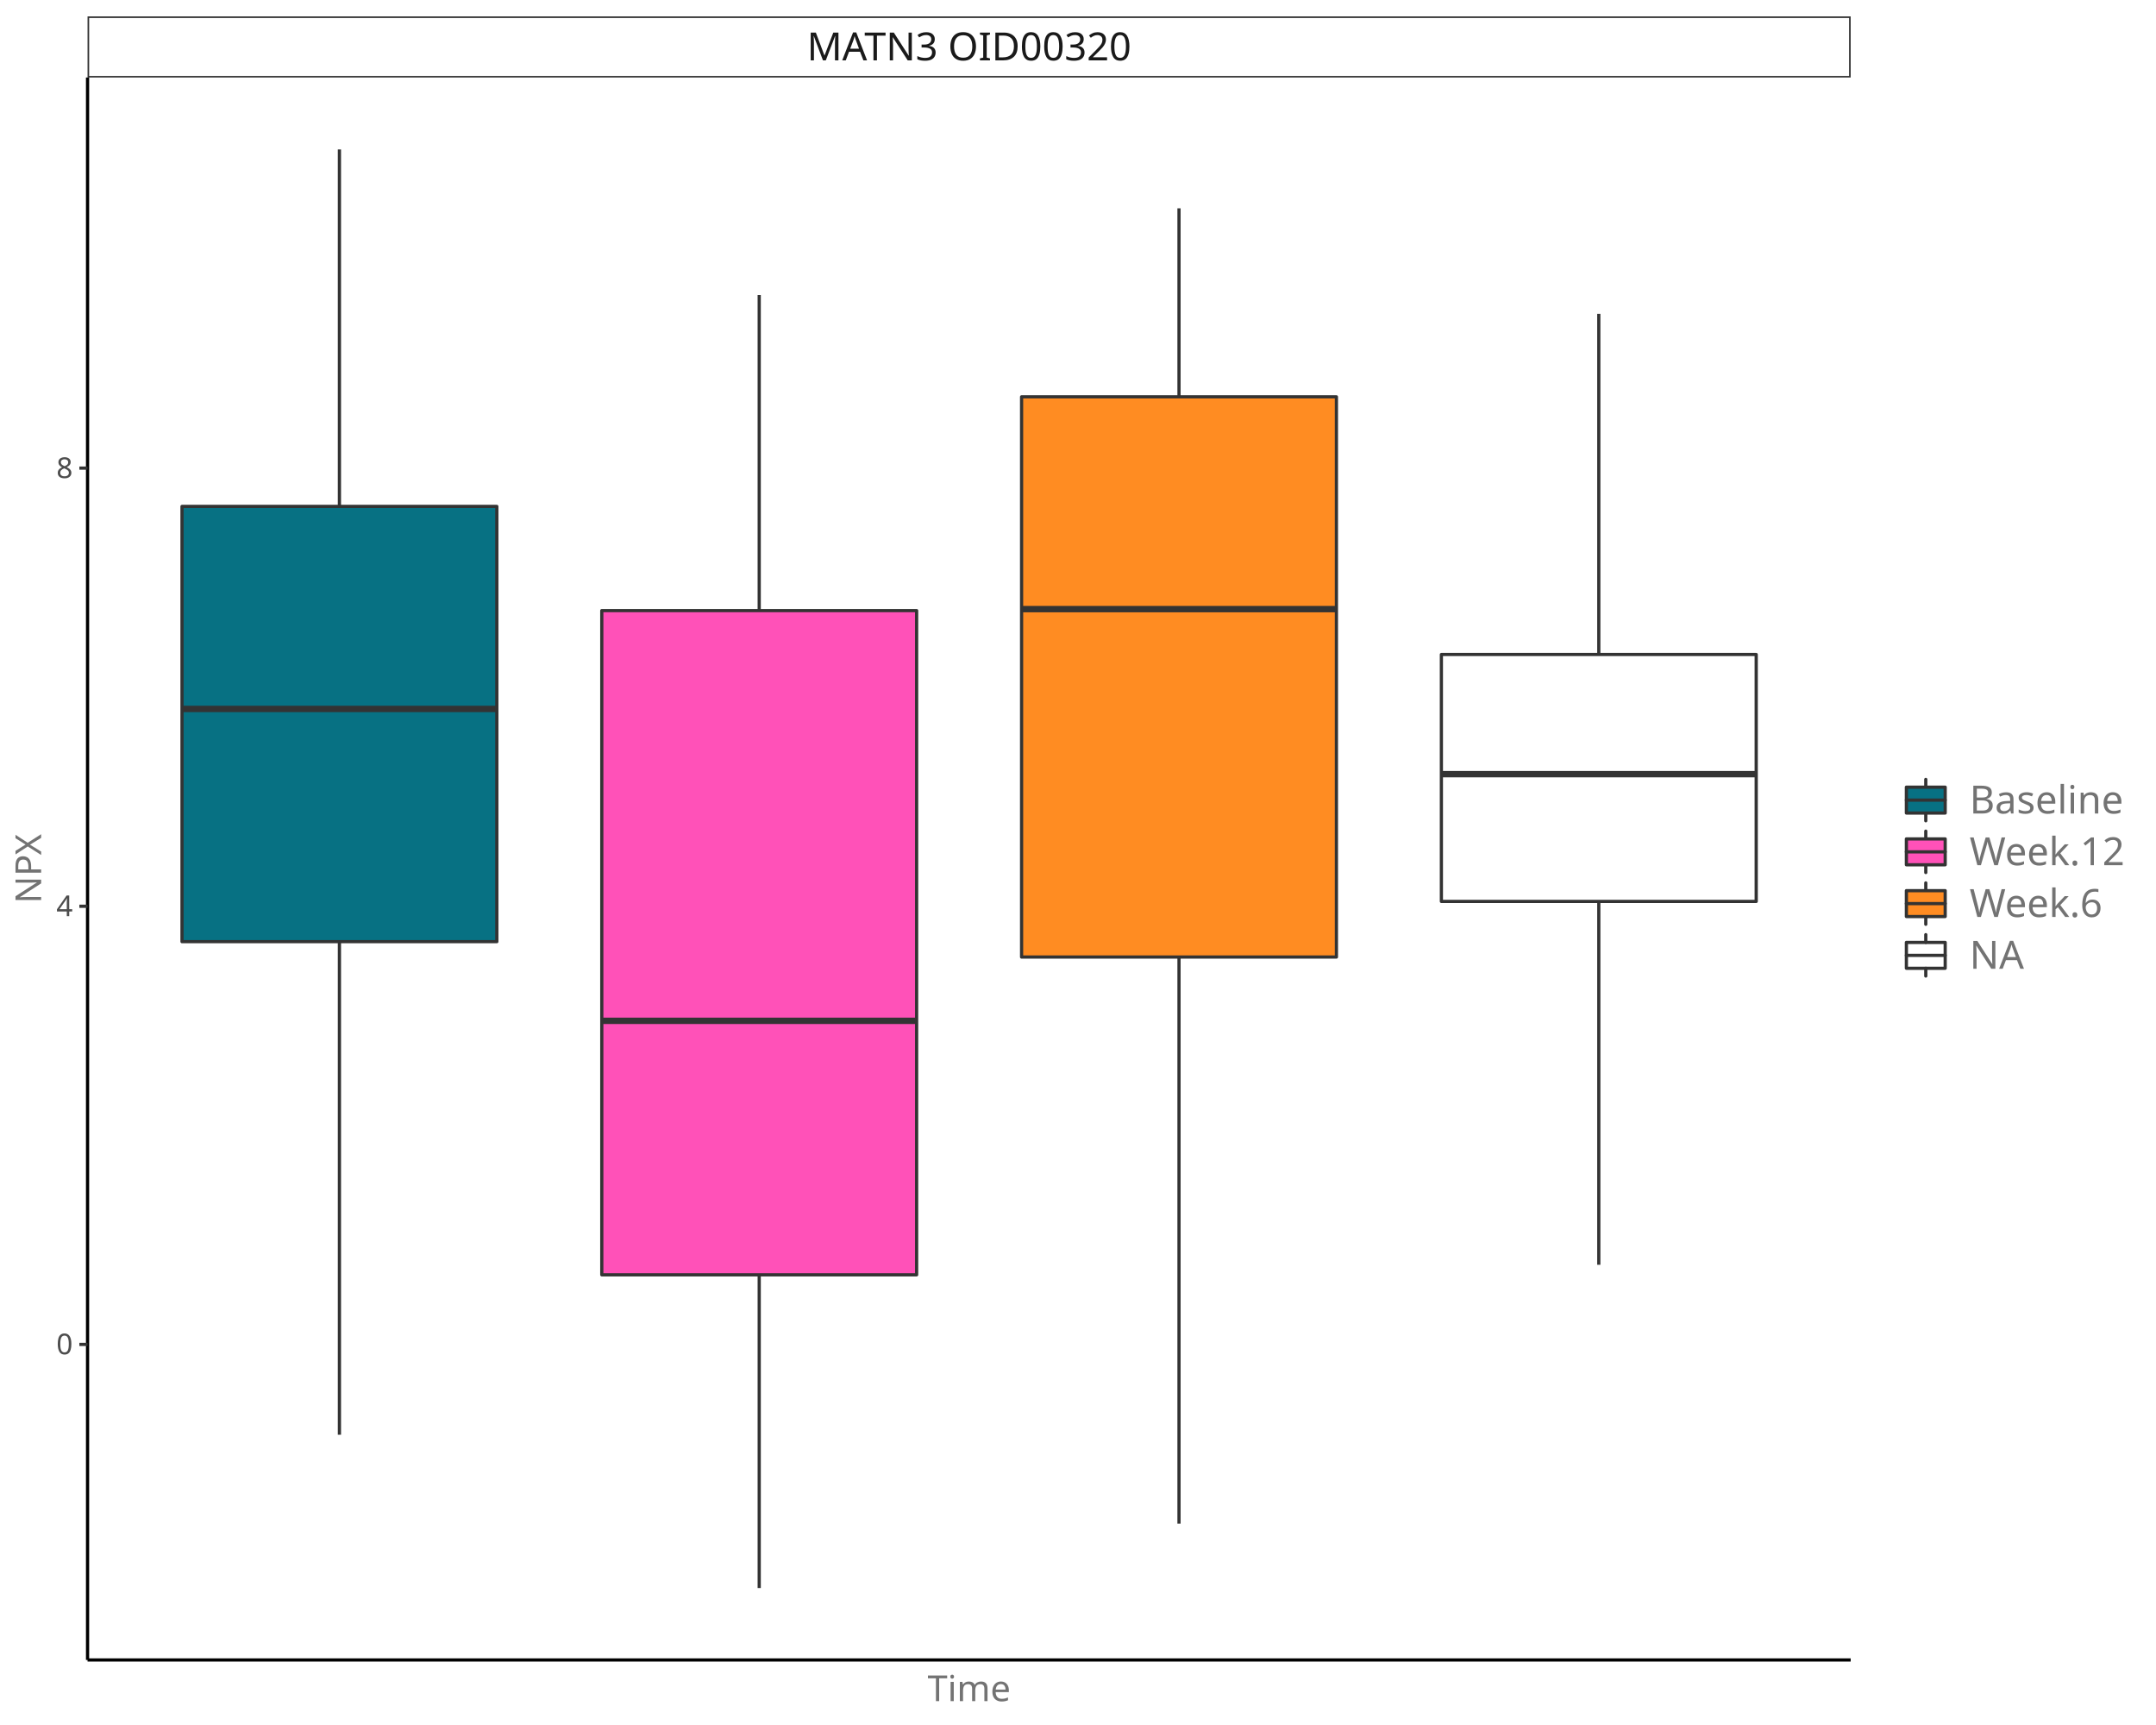
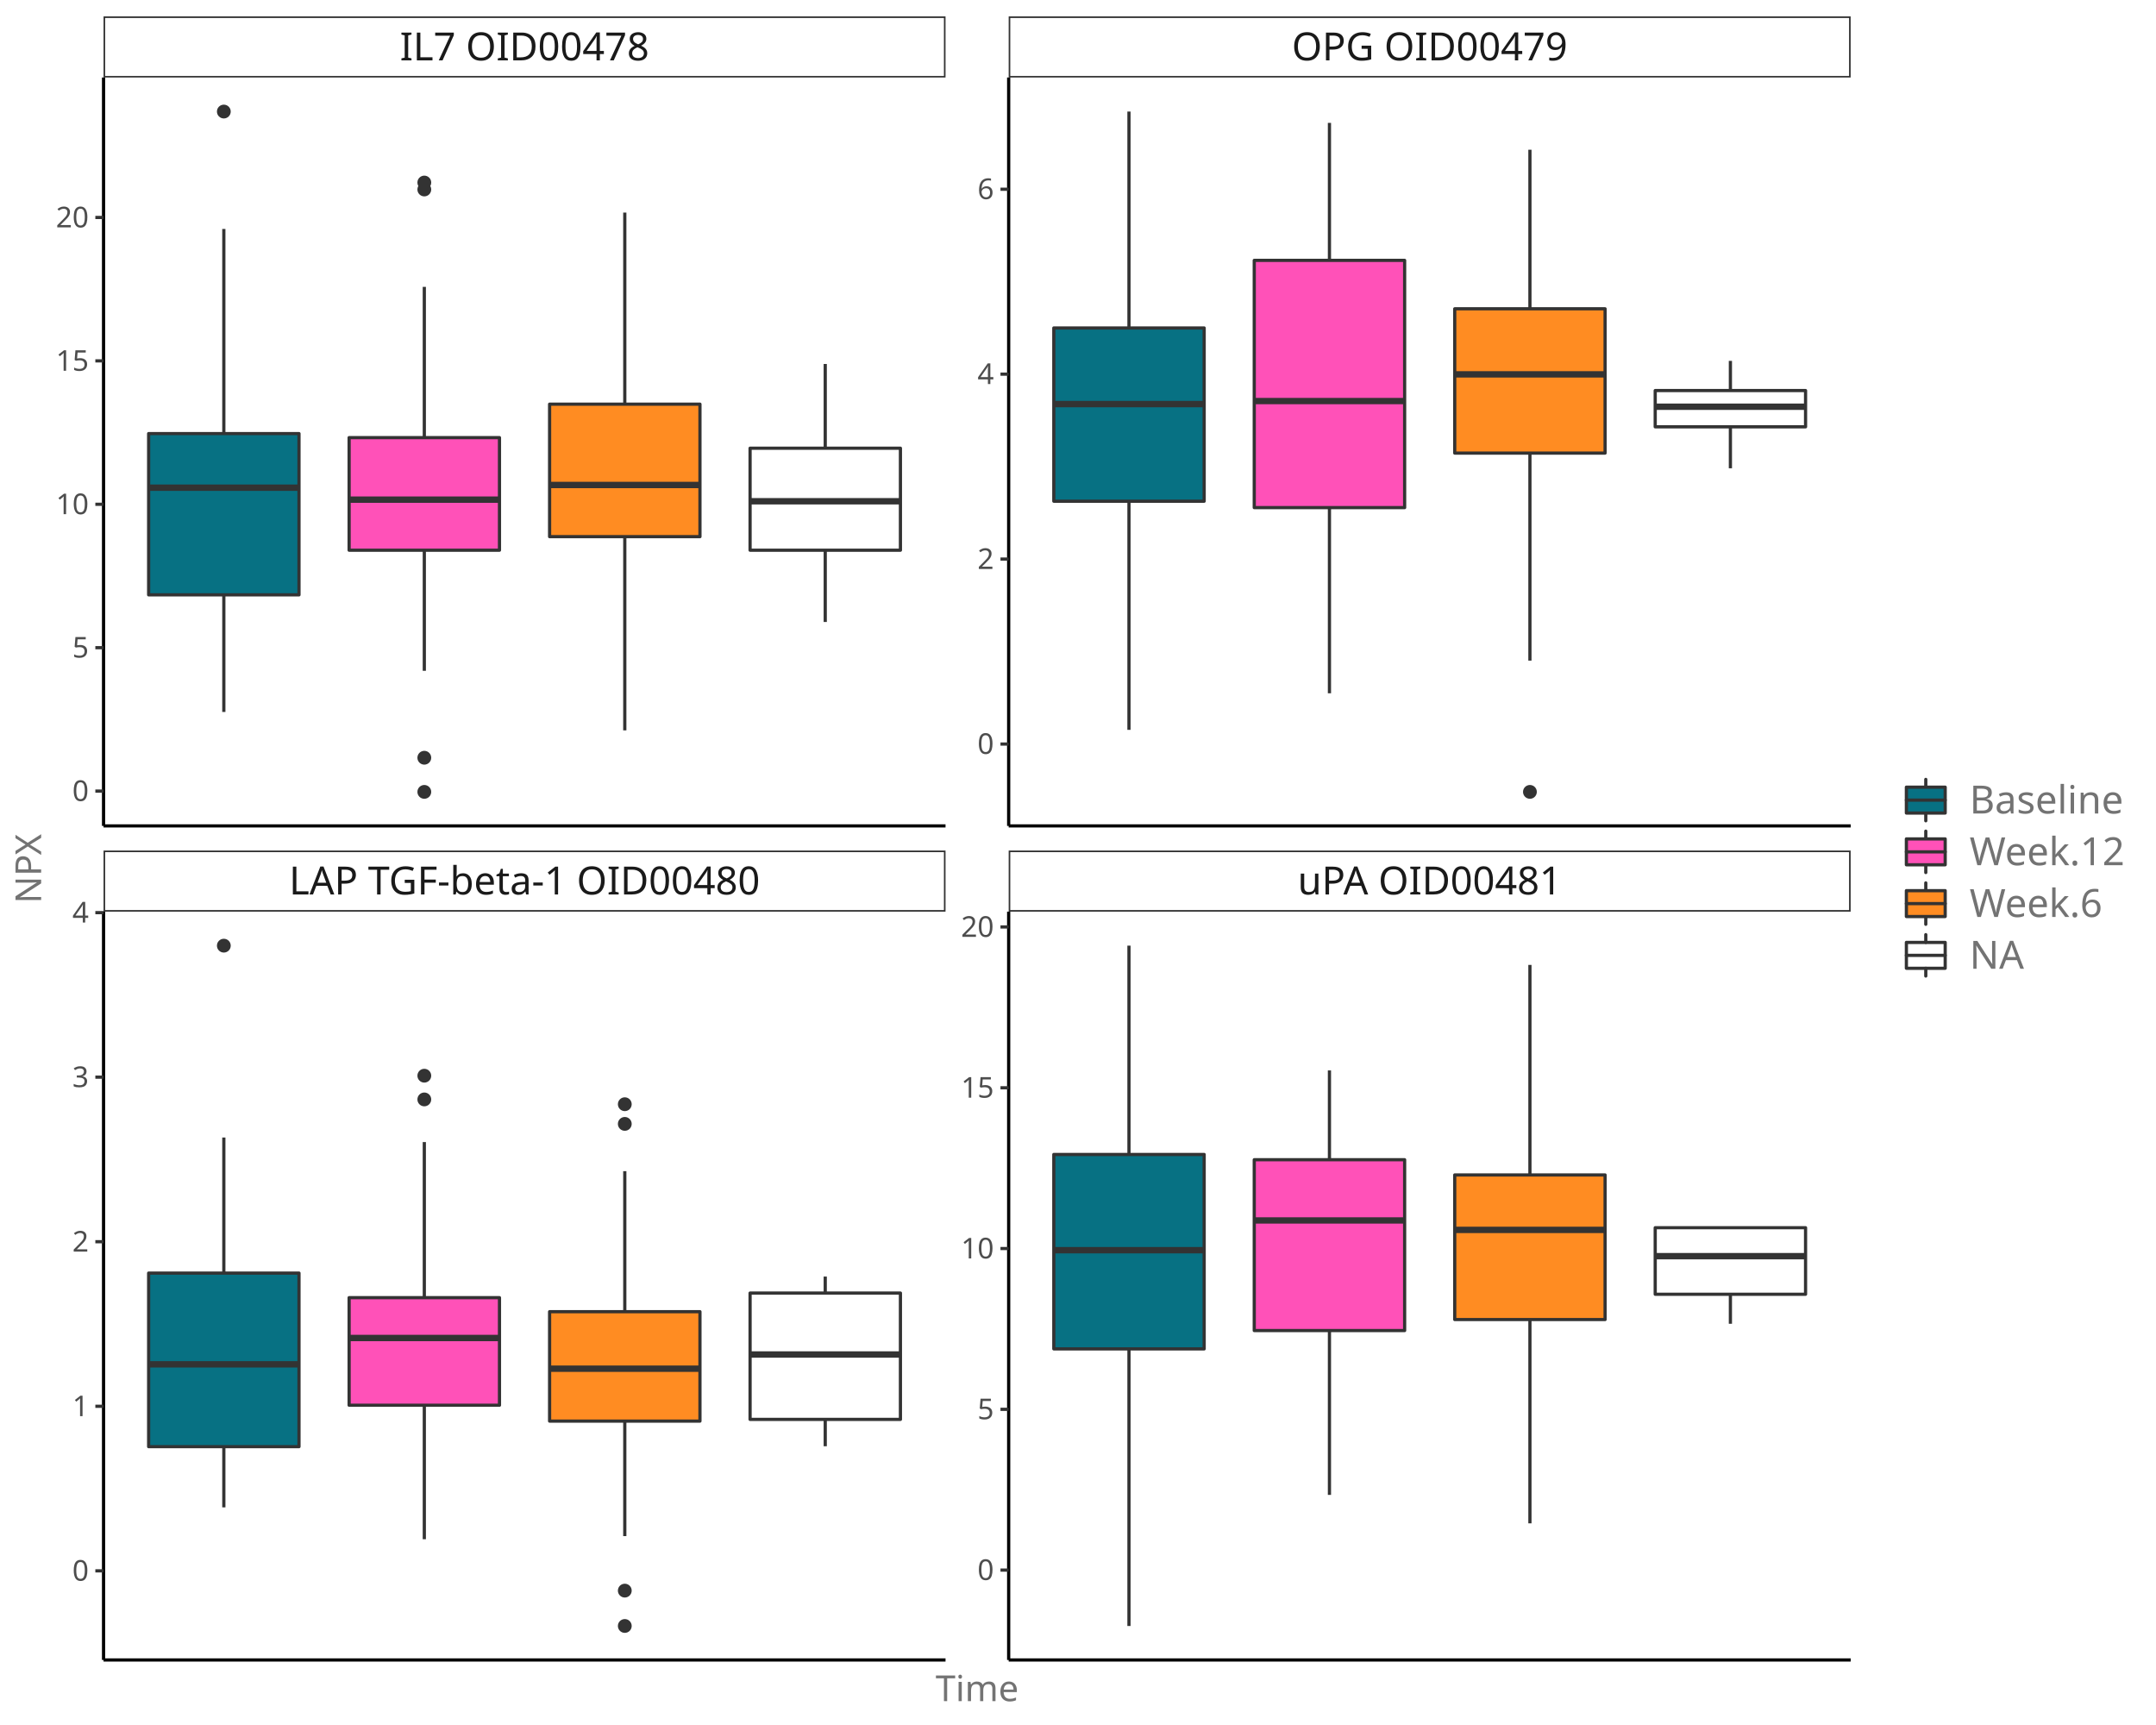
<svg xmlns="http://www.w3.org/2000/svg" class="svglite" data-engine-version="2.0" width="720.00pt" height="576.00pt" viewBox="0 0 720.00 576.00">
  <defs>
    <style type="text/css">
    .svglite line, .svglite polyline, .svglite polygon, .svglite path, .svglite rect, .svglite circle {
      fill: none;
      stroke: #000000;
      stroke-linecap: round;
      stroke-linejoin: round;
      stroke-miterlimit: 10.00;
    }
  </style>
  </defs>
  <rect width="100%" height="100%" style="stroke: none; fill: #FFFFFF;" />
  <defs>
    <clipPath id="cpMC4wMHw3MjAuMDB8MC4wMHw1NzYuMDA=">
      <rect x="0.00" y="0.00" width="720.00" height="576.00" />
    </clipPath>
  </defs>
  <g clip-path="url(#cpMC4wMHw3MjAuMDB8MC4wMHw1NzYuMDA=)">
    <rect x="0.00" y="0.00" width="720.00" height="576.00" style="stroke-width: 1.07; stroke: #FFFFFF; fill: #FFFFFF;" />
  </g>
  <defs>
-     <clipPath id="cpMjkuMjR8NjE4LjA0fDI1Ljg5fDU1NC4yOQ==">
-       <rect x="29.24" y="25.89" width="588.80" height="528.40" />
-     </clipPath>
-   </defs>
-   <g clip-path="url(#cpMjkuMjR8NjE4LjA0fDI1Ljg5fDU1NC4yOQ==)">
-     <rect x="29.24" y="25.89" width="588.80" height="528.40" style="stroke-width: 1.07; stroke: none; fill: #FFFFFF;" />
-     <line x1="113.35" y1="169.10" x2="113.35" y2="49.91" style="stroke-width: 1.07; stroke: #333333; stroke-linecap: butt;" />
-     <line x1="113.35" y1="314.43" x2="113.35" y2="479.08" style="stroke-width: 1.07; stroke: #333333; stroke-linecap: butt;" />
-     <polygon points="60.78,169.10 60.78,314.43 165.92,314.43 165.92,169.10 60.78,169.10 " style="stroke-width: 1.07; stroke: #333333; fill: #077183;" />
-     <line x1="60.78" y1="236.72" x2="165.92" y2="236.72" style="stroke-width: 2.13; stroke: #333333; stroke-linecap: butt;" />
-     <line x1="253.54" y1="203.88" x2="253.54" y2="98.50" style="stroke-width: 1.07; stroke: #333333; stroke-linecap: butt;" />
-     <line x1="253.54" y1="425.68" x2="253.54" y2="530.27" style="stroke-width: 1.07; stroke: #333333; stroke-linecap: butt;" />
-     <polygon points="200.97,203.88 200.97,425.68 306.11,425.68 306.11,203.88 200.97,203.88 " style="stroke-width: 1.07; stroke: #333333; fill: #FF51B8;" />
-     <line x1="200.97" y1="340.87" x2="306.11" y2="340.87" style="stroke-width: 2.13; stroke: #333333; stroke-linecap: butt;" />
-     <line x1="393.73" y1="132.50" x2="393.73" y2="69.56" style="stroke-width: 1.07; stroke: #333333; stroke-linecap: butt;" />
-     <line x1="393.73" y1="319.57" x2="393.73" y2="508.79" style="stroke-width: 1.07; stroke: #333333; stroke-linecap: butt;" />
-     <polygon points="341.16,132.50 341.16,319.57 446.30,319.57 446.30,132.50 341.16,132.50 " style="stroke-width: 1.07; stroke: #333333; fill: #FF8C22;" />
-     <line x1="341.16" y1="203.39" x2="446.30" y2="203.39" style="stroke-width: 2.13; stroke: #333333; stroke-linecap: butt;" />
-     <line x1="533.92" y1="218.54" x2="533.92" y2="104.80" style="stroke-width: 1.07; stroke: #333333; stroke-linecap: butt;" />
-     <line x1="533.92" y1="301.00" x2="533.92" y2="422.33" style="stroke-width: 1.07; stroke: #333333; stroke-linecap: butt;" />
-     <polygon points="481.35,218.54 481.35,301.00 586.49,301.00 586.49,218.54 481.35,218.54 " style="stroke-width: 1.07; stroke: #333333; fill: none;" />
-     <line x1="481.35" y1="258.50" x2="586.49" y2="258.50" style="stroke-width: 2.13; stroke: #333333; stroke-linecap: butt;" />
-   </g>
-   <g clip-path="url(#cpMC4wMHw3MjAuMDB8MC4wMHw1NzYuMDA=)">
- </g>
-   <defs>
-     <clipPath id="cpMjkuMjR8NjE4LjA0fDUuNDh8MjUuODk=">
-       <rect x="29.24" y="5.48" width="588.80" height="20.41" />
-     </clipPath>
-   </defs>
-   <g clip-path="url(#cpMjkuMjR8NjE4LjA0fDUuNDh8MjUuODk=)">
-     <rect x="29.24" y="5.48" width="588.80" height="20.41" style="stroke-width: 1.07; stroke: #333333; fill: #FFFFFF;" />
-     <text x="323.64" y="20.16" text-anchor="middle" style="font-size: 13.00px; fill: #1A1A1A; font-family: sans;" textLength="106.95px" lengthAdjust="spacingAndGlyphs">MATN3 OID00320</text>
-   </g>
-   <g clip-path="url(#cpMC4wMHw3MjAuMDB8MC4wMHw1NzYuMDA=)">
-     <polyline points="29.24,554.29 618.04,554.29 " style="stroke-width: 1.07; stroke-linecap: butt;" />
-     <polyline points="29.24,554.29 29.24,25.89 " style="stroke-width: 1.07; stroke-linecap: butt;" />
-     <text x="24.31" y="452.21" text-anchor="end" style="font-size: 9.60px; fill: #4D4D4D; font-family: sans;" textLength="5.34px" lengthAdjust="spacingAndGlyphs">0</text>
-     <text x="24.31" y="305.91" text-anchor="end" style="font-size: 9.60px; fill: #4D4D4D; font-family: sans;" textLength="5.34px" lengthAdjust="spacingAndGlyphs">4</text>
-     <text x="24.31" y="159.62" text-anchor="end" style="font-size: 9.60px; fill: #4D4D4D; font-family: sans;" textLength="5.34px" lengthAdjust="spacingAndGlyphs">8</text>
-     <polyline points="26.50,448.91 29.24,448.91 " style="stroke-width: 1.07; stroke: #333333; stroke-linecap: butt;" />
-     <polyline points="26.50,302.61 29.24,302.61 " style="stroke-width: 1.07; stroke: #333333; stroke-linecap: butt;" />
-     <polyline points="26.50,156.31 29.24,156.31 " style="stroke-width: 1.07; stroke: #333333; stroke-linecap: butt;" />
-     <text x="323.64" y="568.03" text-anchor="middle" style="font-size: 12.00px; fill: #737373; font-family: sans;" textLength="26.67px" lengthAdjust="spacingAndGlyphs">Time</text>
+     <clipPath id="cpMzQuNTh8MzE1Ljc2fDI1Ljg5fDI3NS43OA==">
+       <rect x="34.58" y="25.89" width="281.18" height="249.88" />
+     </clipPath>
+   </defs>
+   <g clip-path="url(#cpMzQuNTh8MzE1Ljc2fDI1Ljg5fDI3NS43OA==)">
+     <rect x="34.58" y="25.89" width="281.18" height="249.88" style="stroke-width: 1.07; stroke: none; fill: #FFFFFF;" />
+     <circle cx="74.75" cy="37.25" r="1.95" style="stroke-width: 0.71; stroke: #333333; fill: #333333;" />
+     <line x1="74.75" y1="144.78" x2="74.75" y2="76.45" style="stroke-width: 1.07; stroke: #333333; stroke-linecap: butt;" />
+     <line x1="74.75" y1="198.63" x2="74.75" y2="237.73" style="stroke-width: 1.07; stroke: #333333; stroke-linecap: butt;" />
+     <polygon points="49.64,144.78 49.64,198.63 99.85,198.63 99.85,144.78 49.64,144.78 " style="stroke-width: 1.07; stroke: #333333; fill: #077183;" />
+     <line x1="49.64" y1="162.84" x2="99.85" y2="162.84" style="stroke-width: 2.13; stroke: #333333; stroke-linecap: butt;" />
+     <circle cx="141.70" cy="264.42" r="1.95" style="stroke-width: 0.71; stroke: #333333; fill: #333333;" />
+     <circle cx="141.70" cy="63.27" r="1.95" style="stroke-width: 0.71; stroke: #333333; fill: #333333;" />
+     <circle cx="141.70" cy="60.95" r="1.95" style="stroke-width: 0.71; stroke: #333333; fill: #333333;" />
+     <circle cx="141.70" cy="253.02" r="1.95" style="stroke-width: 0.71; stroke: #333333; fill: #333333;" />
+     <line x1="141.70" y1="146.13" x2="141.70" y2="95.79" style="stroke-width: 1.07; stroke: #333333; stroke-linecap: butt;" />
+     <line x1="141.70" y1="183.72" x2="141.70" y2="223.99" style="stroke-width: 1.07; stroke: #333333; stroke-linecap: butt;" />
+     <polygon points="116.59,146.13 116.59,183.72 166.80,183.72 166.80,146.13 116.59,146.13 " style="stroke-width: 1.07; stroke: #333333; fill: #FF51B8;" />
+     <line x1="116.59" y1="166.84" x2="166.80" y2="166.84" style="stroke-width: 2.13; stroke: #333333; stroke-linecap: butt;" />
+     <line x1="208.65" y1="134.95" x2="208.65" y2="70.99" style="stroke-width: 1.07; stroke: #333333; stroke-linecap: butt;" />
+     <line x1="208.65" y1="179.20" x2="208.65" y2="243.88" style="stroke-width: 1.07; stroke: #333333; stroke-linecap: butt;" />
+     <polygon points="183.54,134.95 183.54,179.20 233.75,179.20 233.75,134.95 183.54,134.95 " style="stroke-width: 1.07; stroke: #333333; fill: #FF8C22;" />
+     <line x1="183.54" y1="161.95" x2="233.75" y2="161.95" style="stroke-width: 2.13; stroke: #333333; stroke-linecap: butt;" />
+     <line x1="275.59" y1="149.66" x2="275.59" y2="121.53" style="stroke-width: 1.07; stroke: #333333; stroke-linecap: butt;" />
+     <line x1="275.59" y1="183.72" x2="275.59" y2="207.69" style="stroke-width: 1.07; stroke: #333333; stroke-linecap: butt;" />
+     <polygon points="250.49,149.66 250.49,183.72 300.70,183.72 300.70,149.66 250.49,149.66 " style="stroke-width: 1.07; stroke: #333333; fill: none;" />
+     <line x1="250.49" y1="167.38" x2="300.70" y2="167.38" style="stroke-width: 2.13; stroke: #333333; stroke-linecap: butt;" />
+   </g>
+   <g clip-path="url(#cpMC4wMHw3MjAuMDB8MC4wMHw1NzYuMDA=)">
+ </g>
+   <defs>
+     <clipPath id="cpMzQuNTh8MzE1Ljc2fDMwNC40MXw1NTQuMjk=">
+       <rect x="34.58" y="304.41" width="281.18" height="249.88" />
+     </clipPath>
+   </defs>
+   <g clip-path="url(#cpMzQuNTh8MzE1Ljc2fDMwNC40MXw1NTQuMjk=)">
+     <rect x="34.58" y="304.41" width="281.18" height="249.88" style="stroke-width: 1.07; stroke: none; fill: #FFFFFF;" />
+     <circle cx="74.75" cy="315.77" r="1.95" style="stroke-width: 0.71; stroke: #333333; fill: #333333;" />
+     <line x1="74.75" y1="425.10" x2="74.75" y2="379.84" style="stroke-width: 1.07; stroke: #333333; stroke-linecap: butt;" />
+     <line x1="74.75" y1="483.06" x2="74.75" y2="503.32" style="stroke-width: 1.07; stroke: #333333; stroke-linecap: butt;" />
+     <polygon points="49.64,425.10 49.64,483.06 99.85,483.06 99.85,425.10 49.64,425.10 " style="stroke-width: 1.07; stroke: #333333; fill: #077183;" />
+     <line x1="49.64" y1="455.56" x2="99.85" y2="455.56" style="stroke-width: 2.13; stroke: #333333; stroke-linecap: butt;" />
+     <circle cx="141.70" cy="367.11" r="1.95" style="stroke-width: 0.71; stroke: #333333; fill: #333333;" />
+     <circle cx="141.70" cy="359.19" r="1.95" style="stroke-width: 0.71; stroke: #333333; fill: #333333;" />
+     <line x1="141.70" y1="433.31" x2="141.70" y2="381.35" style="stroke-width: 1.07; stroke: #333333; stroke-linecap: butt;" />
+     <line x1="141.70" y1="469.22" x2="141.70" y2="513.97" style="stroke-width: 1.07; stroke: #333333; stroke-linecap: butt;" />
+     <polygon points="116.59,433.31 116.59,469.22 166.80,469.22 166.80,433.31 116.59,433.31 " style="stroke-width: 1.07; stroke: #333333; fill: #FF51B8;" />
+     <line x1="116.59" y1="446.77" x2="166.80" y2="446.77" style="stroke-width: 2.13; stroke: #333333; stroke-linecap: butt;" />
+     <circle cx="208.65" cy="375.28" r="1.95" style="stroke-width: 0.71; stroke: #333333; fill: #333333;" />
+     <circle cx="208.65" cy="368.71" r="1.95" style="stroke-width: 0.71; stroke: #333333; fill: #333333;" />
+     <circle cx="208.65" cy="531.13" r="1.95" style="stroke-width: 0.71; stroke: #333333; fill: #333333;" />
+     <circle cx="208.65" cy="542.93" r="1.95" style="stroke-width: 0.71; stroke: #333333; fill: #333333;" />
+     <line x1="208.65" y1="437.99" x2="208.65" y2="391.06" style="stroke-width: 1.07; stroke: #333333; stroke-linecap: butt;" />
+     <line x1="208.65" y1="474.53" x2="208.65" y2="512.93" style="stroke-width: 1.07; stroke: #333333; stroke-linecap: butt;" />
+     <polygon points="183.54,437.99 183.54,474.53 233.75,474.53 233.75,437.99 183.54,437.99 " style="stroke-width: 1.07; stroke: #333333; fill: #FF8C22;" />
+     <line x1="183.54" y1="457.02" x2="233.75" y2="457.02" style="stroke-width: 2.13; stroke: #333333; stroke-linecap: butt;" />
+     <line x1="275.59" y1="431.77" x2="275.59" y2="426.25" style="stroke-width: 1.07; stroke: #333333; stroke-linecap: butt;" />
+     <line x1="275.59" y1="473.95" x2="275.59" y2="482.91" style="stroke-width: 1.07; stroke: #333333; stroke-linecap: butt;" />
+     <polygon points="250.49,431.77 250.49,473.95 300.70,473.95 300.70,431.77 250.49,431.77 " style="stroke-width: 1.07; stroke: #333333; fill: none;" />
+     <line x1="250.49" y1="452.29" x2="300.70" y2="452.29" style="stroke-width: 2.13; stroke: #333333; stroke-linecap: butt;" />
+   </g>
+   <g clip-path="url(#cpMC4wMHw3MjAuMDB8MC4wMHw1NzYuMDA=)">
+ </g>
+   <defs>
+     <clipPath id="cpMzM2Ljg1fDYxOC4wNHwyNS44OXwyNzUuNzg=">
+       <rect x="336.85" y="25.89" width="281.18" height="249.88" />
+     </clipPath>
+   </defs>
+   <g clip-path="url(#cpMzM2Ljg1fDYxOC4wNHwyNS44OXwyNzUuNzg=)">
+     <rect x="336.85" y="25.89" width="281.18" height="249.88" style="stroke-width: 1.07; stroke: none; fill: #FFFFFF;" />
+     <line x1="377.02" y1="109.51" x2="377.02" y2="37.25" style="stroke-width: 1.07; stroke: #333333; stroke-linecap: butt;" />
+     <line x1="377.02" y1="167.36" x2="377.02" y2="243.71" style="stroke-width: 1.07; stroke: #333333; stroke-linecap: butt;" />
+     <polygon points="351.92,109.51 351.92,167.36 402.13,167.36 402.13,109.51 351.92,109.51 " style="stroke-width: 1.07; stroke: #333333; fill: #077183;" />
+     <line x1="351.92" y1="134.93" x2="402.13" y2="134.93" style="stroke-width: 2.13; stroke: #333333; stroke-linecap: butt;" />
+     <line x1="443.97" y1="86.94" x2="443.97" y2="41.03" style="stroke-width: 1.07; stroke: #333333; stroke-linecap: butt;" />
+     <line x1="443.97" y1="169.50" x2="443.97" y2="231.49" style="stroke-width: 1.07; stroke: #333333; stroke-linecap: butt;" />
+     <polygon points="418.86,86.94 418.86,169.50 469.08,169.50 469.08,86.94 418.86,86.94 " style="stroke-width: 1.07; stroke: #333333; fill: #FF51B8;" />
+     <line x1="418.86" y1="133.92" x2="469.08" y2="133.92" style="stroke-width: 2.13; stroke: #333333; stroke-linecap: butt;" />
+     <circle cx="510.92" cy="264.42" r="1.95" style="stroke-width: 0.71; stroke: #333333; fill: #333333;" />
+     <line x1="510.92" y1="103.11" x2="510.92" y2="49.99" style="stroke-width: 1.07; stroke: #333333; stroke-linecap: butt;" />
+     <line x1="510.92" y1="151.29" x2="510.92" y2="220.58" style="stroke-width: 1.07; stroke: #333333; stroke-linecap: butt;" />
+     <polygon points="485.81,103.11 485.81,151.29 536.02,151.29 536.02,103.11 485.81,103.11 " style="stroke-width: 1.07; stroke: #333333; fill: #FF8C22;" />
+     <line x1="485.81" y1="125.01" x2="536.02" y2="125.01" style="stroke-width: 2.13; stroke: #333333; stroke-linecap: butt;" />
+     <line x1="577.87" y1="130.41" x2="577.87" y2="120.49" style="stroke-width: 1.07; stroke: #333333; stroke-linecap: butt;" />
+     <line x1="577.87" y1="142.52" x2="577.87" y2="156.36" style="stroke-width: 1.07; stroke: #333333; stroke-linecap: butt;" />
+     <polygon points="552.76,130.41 552.76,142.52 602.97,142.52 602.97,130.41 552.76,130.41 " style="stroke-width: 1.07; stroke: #333333; fill: none;" />
+     <line x1="552.76" y1="135.81" x2="602.97" y2="135.81" style="stroke-width: 2.13; stroke: #333333; stroke-linecap: butt;" />
+   </g>
+   <g clip-path="url(#cpMC4wMHw3MjAuMDB8MC4wMHw1NzYuMDA=)">
+ </g>
+   <defs>
+     <clipPath id="cpMzM2Ljg1fDYxOC4wNHwzMDQuNDF8NTU0LjI5">
+       <rect x="336.85" y="304.41" width="281.18" height="249.88" />
+     </clipPath>
+   </defs>
+   <g clip-path="url(#cpMzM2Ljg1fDYxOC4wNHwzMDQuNDF8NTU0LjI5)">
+     <rect x="336.85" y="304.41" width="281.18" height="249.88" style="stroke-width: 1.07; stroke: none; fill: #FFFFFF;" />
+     <line x1="377.02" y1="385.49" x2="377.02" y2="315.77" style="stroke-width: 1.07; stroke: #333333; stroke-linecap: butt;" />
+     <line x1="377.02" y1="450.41" x2="377.02" y2="542.93" style="stroke-width: 1.07; stroke: #333333; stroke-linecap: butt;" />
+     <polygon points="351.92,385.49 351.92,450.41 402.13,450.41 402.13,385.49 351.92,385.49 " style="stroke-width: 1.07; stroke: #333333; fill: #077183;" />
+     <line x1="351.92" y1="417.45" x2="402.13" y2="417.45" style="stroke-width: 2.13; stroke: #333333; stroke-linecap: butt;" />
+     <line x1="443.97" y1="387.25" x2="443.97" y2="357.42" style="stroke-width: 1.07; stroke: #333333; stroke-linecap: butt;" />
+     <line x1="443.97" y1="444.29" x2="443.97" y2="499.17" style="stroke-width: 1.07; stroke: #333333; stroke-linecap: butt;" />
+     <polygon points="418.86,387.25 418.86,444.29 469.08,444.29 469.08,387.25 418.86,387.25 " style="stroke-width: 1.07; stroke: #333333; fill: #FF51B8;" />
+     <line x1="418.86" y1="407.52" x2="469.08" y2="407.52" style="stroke-width: 2.13; stroke: #333333; stroke-linecap: butt;" />
+     <line x1="510.92" y1="392.33" x2="510.92" y2="322.20" style="stroke-width: 1.07; stroke: #333333; stroke-linecap: butt;" />
+     <line x1="510.92" y1="440.61" x2="510.92" y2="508.66" style="stroke-width: 1.07; stroke: #333333; stroke-linecap: butt;" />
+     <polygon points="485.81,392.33 485.81,440.61 536.02,440.61 536.02,392.33 485.81,392.33 " style="stroke-width: 1.07; stroke: #333333; fill: #FF8C22;" />
+     <line x1="485.81" y1="410.67" x2="536.02" y2="410.67" style="stroke-width: 2.13; stroke: #333333; stroke-linecap: butt;" />
+     <line x1="577.87" y1="409.95" x2="577.87" y2="409.69" style="stroke-width: 1.07; stroke: #333333; stroke-linecap: butt;" />
+     <line x1="577.87" y1="432.17" x2="577.87" y2="442.03" style="stroke-width: 1.07; stroke: #333333; stroke-linecap: butt;" />
+     <polygon points="552.76,409.95 552.76,432.17 602.97,432.17 602.97,409.95 552.76,409.95 " style="stroke-width: 1.07; stroke: #333333; fill: none;" />
+     <line x1="552.76" y1="419.46" x2="602.97" y2="419.46" style="stroke-width: 2.13; stroke: #333333; stroke-linecap: butt;" />
+   </g>
+   <g clip-path="url(#cpMC4wMHw3MjAuMDB8MC4wMHw1NzYuMDA=)">
+ </g>
+   <defs>
+     <clipPath id="cpMzQuNTh8MzE1Ljc2fDI4NC4wMHwzMDQuNDE=">
+       <rect x="34.58" y="284.00" width="281.18" height="20.41" />
+     </clipPath>
+   </defs>
+   <g clip-path="url(#cpMzQuNTh8MzE1Ljc2fDI4NC4wMHwzMDQuNDE=)">
+     <rect x="34.58" y="284.00" width="281.18" height="20.41" style="stroke-width: 1.07; stroke: #333333; fill: #FFFFFF;" />
+     <text x="175.17" y="298.67" text-anchor="middle" style="font-size: 13.00px; fill: #1A1A1A; font-family: sans;" textLength="158.26px" lengthAdjust="spacingAndGlyphs">LAP TGF-beta-1 OID00480</text>
+   </g>
+   <g clip-path="url(#cpMC4wMHw3MjAuMDB8MC4wMHw1NzYuMDA=)">
+ </g>
+   <defs>
+     <clipPath id="cpMzM2Ljg1fDYxOC4wNHwyODQuMDB8MzA0LjQx">
+       <rect x="336.85" y="284.00" width="281.18" height="20.41" />
+     </clipPath>
+   </defs>
+   <g clip-path="url(#cpMzM2Ljg1fDYxOC4wNHwyODQuMDB8MzA0LjQx)">
+     <rect x="336.85" y="284.00" width="281.18" height="20.41" style="stroke-width: 1.07; stroke: #333333; fill: #FFFFFF;" />
+     <text x="477.44" y="298.67" text-anchor="middle" style="font-size: 13.00px; fill: #1A1A1A; font-family: sans;" textLength="87.46px" lengthAdjust="spacingAndGlyphs">uPA OID00481</text>
+   </g>
+   <g clip-path="url(#cpMC4wMHw3MjAuMDB8MC4wMHw1NzYuMDA=)">
+ </g>
+   <defs>
+     <clipPath id="cpMzQuNTh8MzE1Ljc2fDUuNDh8MjUuODk=">
+       <rect x="34.58" y="5.48" width="281.18" height="20.41" />
+     </clipPath>
+   </defs>
+   <g clip-path="url(#cpMzQuNTh8MzE1Ljc2fDUuNDh8MjUuODk=)">
+     <rect x="34.58" y="5.48" width="281.18" height="20.41" style="stroke-width: 1.07; stroke: #333333; fill: #FFFFFF;" />
+     <text x="175.17" y="20.16" text-anchor="middle" style="font-size: 13.00px; fill: #1A1A1A; font-family: sans;" textLength="80.96px" lengthAdjust="spacingAndGlyphs">IL7 OID00478</text>
+   </g>
+   <g clip-path="url(#cpMC4wMHw3MjAuMDB8MC4wMHw1NzYuMDA=)">
+ </g>
+   <defs>
+     <clipPath id="cpMzM2Ljg1fDYxOC4wNHw1LjQ4fDI1Ljg5">
+       <rect x="336.85" y="5.48" width="281.18" height="20.41" />
+     </clipPath>
+   </defs>
+   <g clip-path="url(#cpMzM2Ljg1fDYxOC4wNHw1LjQ4fDI1Ljg5)">
+     <rect x="336.85" y="5.48" width="281.18" height="20.41" style="stroke-width: 1.07; stroke: #333333; fill: #FFFFFF;" />
+     <text x="477.44" y="20.16" text-anchor="middle" style="font-size: 13.00px; fill: #1A1A1A; font-family: sans;" textLength="91.79px" lengthAdjust="spacingAndGlyphs">OPG OID00479</text>
+   </g>
+   <g clip-path="url(#cpMC4wMHw3MjAuMDB8MC4wMHw1NzYuMDA=)">
+     <polyline points="34.58,554.29 315.76,554.29 " style="stroke-width: 1.07; stroke-linecap: butt;" />
+     <polyline points="336.85,554.29 618.04,554.29 " style="stroke-width: 1.07; stroke-linecap: butt;" />
+     <polyline points="34.58,275.78 315.76,275.78 " style="stroke-width: 1.07; stroke-linecap: butt;" />
+     <polyline points="336.85,275.78 618.04,275.78 " style="stroke-width: 1.07; stroke-linecap: butt;" />
+     <polyline points="336.85,275.78 336.85,25.89 " style="stroke-width: 1.07; stroke-linecap: butt;" />
+     <text x="331.92" y="251.74" text-anchor="end" style="font-size: 9.60px; fill: #4D4D4D; font-family: sans;" textLength="5.34px" lengthAdjust="spacingAndGlyphs">0</text>
+     <text x="331.92" y="189.99" text-anchor="end" style="font-size: 9.60px; fill: #4D4D4D; font-family: sans;" textLength="5.34px" lengthAdjust="spacingAndGlyphs">2</text>
+     <text x="331.92" y="128.23" text-anchor="end" style="font-size: 9.60px; fill: #4D4D4D; font-family: sans;" textLength="5.34px" lengthAdjust="spacingAndGlyphs">4</text>
+     <text x="331.92" y="66.48" text-anchor="end" style="font-size: 9.60px; fill: #4D4D4D; font-family: sans;" textLength="5.34px" lengthAdjust="spacingAndGlyphs">6</text>
+     <polyline points="334.11,248.44 336.85,248.44 " style="stroke-width: 1.07; stroke: #333333; stroke-linecap: butt;" />
+     <polyline points="334.11,186.68 336.85,186.68 " style="stroke-width: 1.07; stroke: #333333; stroke-linecap: butt;" />
+     <polyline points="334.11,124.93 336.85,124.93 " style="stroke-width: 1.07; stroke: #333333; stroke-linecap: butt;" />
+     <polyline points="334.11,63.18 336.85,63.18 " style="stroke-width: 1.07; stroke: #333333; stroke-linecap: butt;" />
+     <polyline points="336.85,554.29 336.85,304.41 " style="stroke-width: 1.07; stroke-linecap: butt;" />
+     <text x="331.92" y="527.58" text-anchor="end" style="font-size: 9.60px; fill: #4D4D4D; font-family: sans;" textLength="5.34px" lengthAdjust="spacingAndGlyphs">0</text>
+     <text x="331.92" y="473.89" text-anchor="end" style="font-size: 9.60px; fill: #4D4D4D; font-family: sans;" textLength="5.34px" lengthAdjust="spacingAndGlyphs">5</text>
+     <text x="331.92" y="420.21" text-anchor="end" style="font-size: 9.60px; fill: #4D4D4D; font-family: sans;" textLength="10.68px" lengthAdjust="spacingAndGlyphs">10</text>
+     <text x="331.92" y="366.52" text-anchor="end" style="font-size: 9.60px; fill: #4D4D4D; font-family: sans;" textLength="10.68px" lengthAdjust="spacingAndGlyphs">15</text>
+     <text x="331.92" y="312.83" text-anchor="end" style="font-size: 9.60px; fill: #4D4D4D; font-family: sans;" textLength="10.68px" lengthAdjust="spacingAndGlyphs">20</text>
+     <polyline points="334.11,524.28 336.85,524.28 " style="stroke-width: 1.07; stroke: #333333; stroke-linecap: butt;" />
+     <polyline points="334.11,470.59 336.85,470.59 " style="stroke-width: 1.07; stroke: #333333; stroke-linecap: butt;" />
+     <polyline points="334.11,416.90 336.85,416.90 " style="stroke-width: 1.07; stroke: #333333; stroke-linecap: butt;" />
+     <polyline points="334.11,363.22 336.85,363.22 " style="stroke-width: 1.07; stroke: #333333; stroke-linecap: butt;" />
+     <polyline points="334.11,309.53 336.85,309.53 " style="stroke-width: 1.07; stroke: #333333; stroke-linecap: butt;" />
+     <polyline points="34.58,275.78 34.58,25.89 " style="stroke-width: 1.07; stroke-linecap: butt;" />
+     <text x="29.65" y="267.46" text-anchor="end" style="font-size: 9.60px; fill: #4D4D4D; font-family: sans;" textLength="5.34px" lengthAdjust="spacingAndGlyphs">0</text>
+     <text x="29.65" y="219.57" text-anchor="end" style="font-size: 9.60px; fill: #4D4D4D; font-family: sans;" textLength="5.34px" lengthAdjust="spacingAndGlyphs">5</text>
+     <text x="29.65" y="171.69" text-anchor="end" style="font-size: 9.60px; fill: #4D4D4D; font-family: sans;" textLength="10.68px" lengthAdjust="spacingAndGlyphs">10</text>
+     <text x="29.65" y="123.80" text-anchor="end" style="font-size: 9.60px; fill: #4D4D4D; font-family: sans;" textLength="10.68px" lengthAdjust="spacingAndGlyphs">15</text>
+     <text x="29.65" y="75.92" text-anchor="end" style="font-size: 9.60px; fill: #4D4D4D; font-family: sans;" textLength="10.68px" lengthAdjust="spacingAndGlyphs">20</text>
+     <polyline points="31.84,264.16 34.58,264.16 " style="stroke-width: 1.07; stroke: #333333; stroke-linecap: butt;" />
+     <polyline points="31.84,216.27 34.58,216.27 " style="stroke-width: 1.07; stroke: #333333; stroke-linecap: butt;" />
+     <polyline points="31.84,168.38 34.58,168.38 " style="stroke-width: 1.07; stroke: #333333; stroke-linecap: butt;" />
+     <polyline points="31.84,120.50 34.58,120.50 " style="stroke-width: 1.07; stroke: #333333; stroke-linecap: butt;" />
+     <polyline points="31.84,72.61 34.58,72.61 " style="stroke-width: 1.07; stroke: #333333; stroke-linecap: butt;" />
+     <polyline points="34.58,554.29 34.58,304.41 " style="stroke-width: 1.07; stroke-linecap: butt;" />
+     <text x="29.65" y="527.82" text-anchor="end" style="font-size: 9.60px; fill: #4D4D4D; font-family: sans;" textLength="5.34px" lengthAdjust="spacingAndGlyphs">0</text>
+     <text x="29.65" y="472.88" text-anchor="end" style="font-size: 9.60px; fill: #4D4D4D; font-family: sans;" textLength="5.34px" lengthAdjust="spacingAndGlyphs">1</text>
+     <text x="29.65" y="417.93" text-anchor="end" style="font-size: 9.60px; fill: #4D4D4D; font-family: sans;" textLength="5.34px" lengthAdjust="spacingAndGlyphs">2</text>
+     <text x="29.65" y="362.99" text-anchor="end" style="font-size: 9.60px; fill: #4D4D4D; font-family: sans;" textLength="5.34px" lengthAdjust="spacingAndGlyphs">3</text>
+     <text x="29.65" y="308.04" text-anchor="end" style="font-size: 9.60px; fill: #4D4D4D; font-family: sans;" textLength="5.34px" lengthAdjust="spacingAndGlyphs">4</text>
+     <polyline points="31.84,524.52 34.58,524.52 " style="stroke-width: 1.07; stroke: #333333; stroke-linecap: butt;" />
+     <polyline points="31.84,469.57 34.58,469.57 " style="stroke-width: 1.07; stroke: #333333; stroke-linecap: butt;" />
+     <polyline points="31.84,414.63 34.58,414.63 " style="stroke-width: 1.07; stroke: #333333; stroke-linecap: butt;" />
+     <polyline points="31.84,359.68 34.58,359.68 " style="stroke-width: 1.07; stroke: #333333; stroke-linecap: butt;" />
+     <polyline points="31.84,304.74 34.58,304.74 " style="stroke-width: 1.07; stroke: #333333; stroke-linecap: butt;" />
+     <text x="326.31" y="568.03" text-anchor="middle" style="font-size: 12.00px; fill: #737373; font-family: sans;" textLength="26.67px" lengthAdjust="spacingAndGlyphs">Time</text>
    <text transform="translate(13.74,290.09) rotate(-90)" text-anchor="middle" style="font-size: 12.00px; fill: #737373; font-family: sans;" textLength="24.68px" lengthAdjust="spacingAndGlyphs">NPX</text>
    <rect x="629.00" y="247.06" width="85.52" height="86.06" style="stroke-width: 1.07; stroke: none; fill: #FFFFFF;" />
    <rect x="634.48" y="258.52" width="17.28" height="17.28" style="stroke-width: 1.07; stroke: none; fill: #FFFFFF;" />
    <polyline points="643.12,274.07 643.12,271.48 " style="stroke-width: 1.07; stroke: #333333;" />
    <polyline points="643.12,262.84 643.12,260.25 " style="stroke-width: 1.07; stroke: #333333;" />
    <rect x="636.64" y="262.84" width="12.96" height="8.64" style="stroke-width: 1.07; stroke: #333333; fill: #077183;" />
    <polyline points="636.64,267.16 649.60,267.16 " style="stroke-width: 1.07; stroke: #333333;" />
    <rect x="634.48" y="275.80" width="17.28" height="17.28" style="stroke-width: 1.07; stroke: none; fill: #FFFFFF;" />
    <polyline points="643.12,291.35 643.12,288.76 " style="stroke-width: 1.07; stroke: #333333;" />
    <polyline points="643.12,280.12 643.12,277.53 " style="stroke-width: 1.07; stroke: #333333;" />
    <rect x="636.64" y="280.12" width="12.96" height="8.64" style="stroke-width: 1.07; stroke: #333333; fill: #FF51B8;" />
    <polyline points="636.64,284.44 649.60,284.44 " style="stroke-width: 1.07; stroke: #333333;" />
    <rect x="634.48" y="293.08" width="17.28" height="17.28" style="stroke-width: 1.07; stroke: none; fill: #FFFFFF;" />
    <polyline points="643.12,308.63 643.12,306.04 " style="stroke-width: 1.07; stroke: #333333;" />
    <polyline points="643.12,297.40 643.12,294.81 " style="stroke-width: 1.07; stroke: #333333;" />
    <rect x="636.64" y="297.40" width="12.96" height="8.64" style="stroke-width: 1.07; stroke: #333333; fill: #FF8C22;" />
    <polyline points="636.64,301.72 649.60,301.72 " style="stroke-width: 1.07; stroke: #333333;" />
    <rect x="634.48" y="310.36" width="17.28" height="17.28" style="stroke-width: 1.07; stroke: none; fill: #FFFFFF;" />
    <polyline points="643.12,325.91 643.12,323.32 " style="stroke-width: 1.07; stroke: #333333;" />
    <polyline points="643.12,314.68 643.12,312.09 " style="stroke-width: 1.07; stroke: #333333;" />
    <rect x="636.64" y="314.68" width="12.96" height="8.64" style="stroke-width: 1.07; stroke: #333333;" />
    <polyline points="636.64,319.00 649.60,319.00 " style="stroke-width: 1.07; stroke: #333333;" />
    <text x="657.73" y="271.63" style="font-size: 13.00px; fill: #737373; font-family: sans;" textLength="49.87px" lengthAdjust="spacingAndGlyphs">Baseline</text>
    <text x="657.73" y="288.91" style="font-size: 13.00px; fill: #737373; font-family: sans;" textLength="51.31px" lengthAdjust="spacingAndGlyphs">Week.12</text>
    <text x="657.73" y="306.19" style="font-size: 13.00px; fill: #737373; font-family: sans;" textLength="44.08px" lengthAdjust="spacingAndGlyphs">Week.6</text>
    <text x="657.73" y="323.47" style="font-size: 13.00px; fill: #737373; font-family: sans;" textLength="18.06px" lengthAdjust="spacingAndGlyphs">NA</text>
  </g>
</svg>
